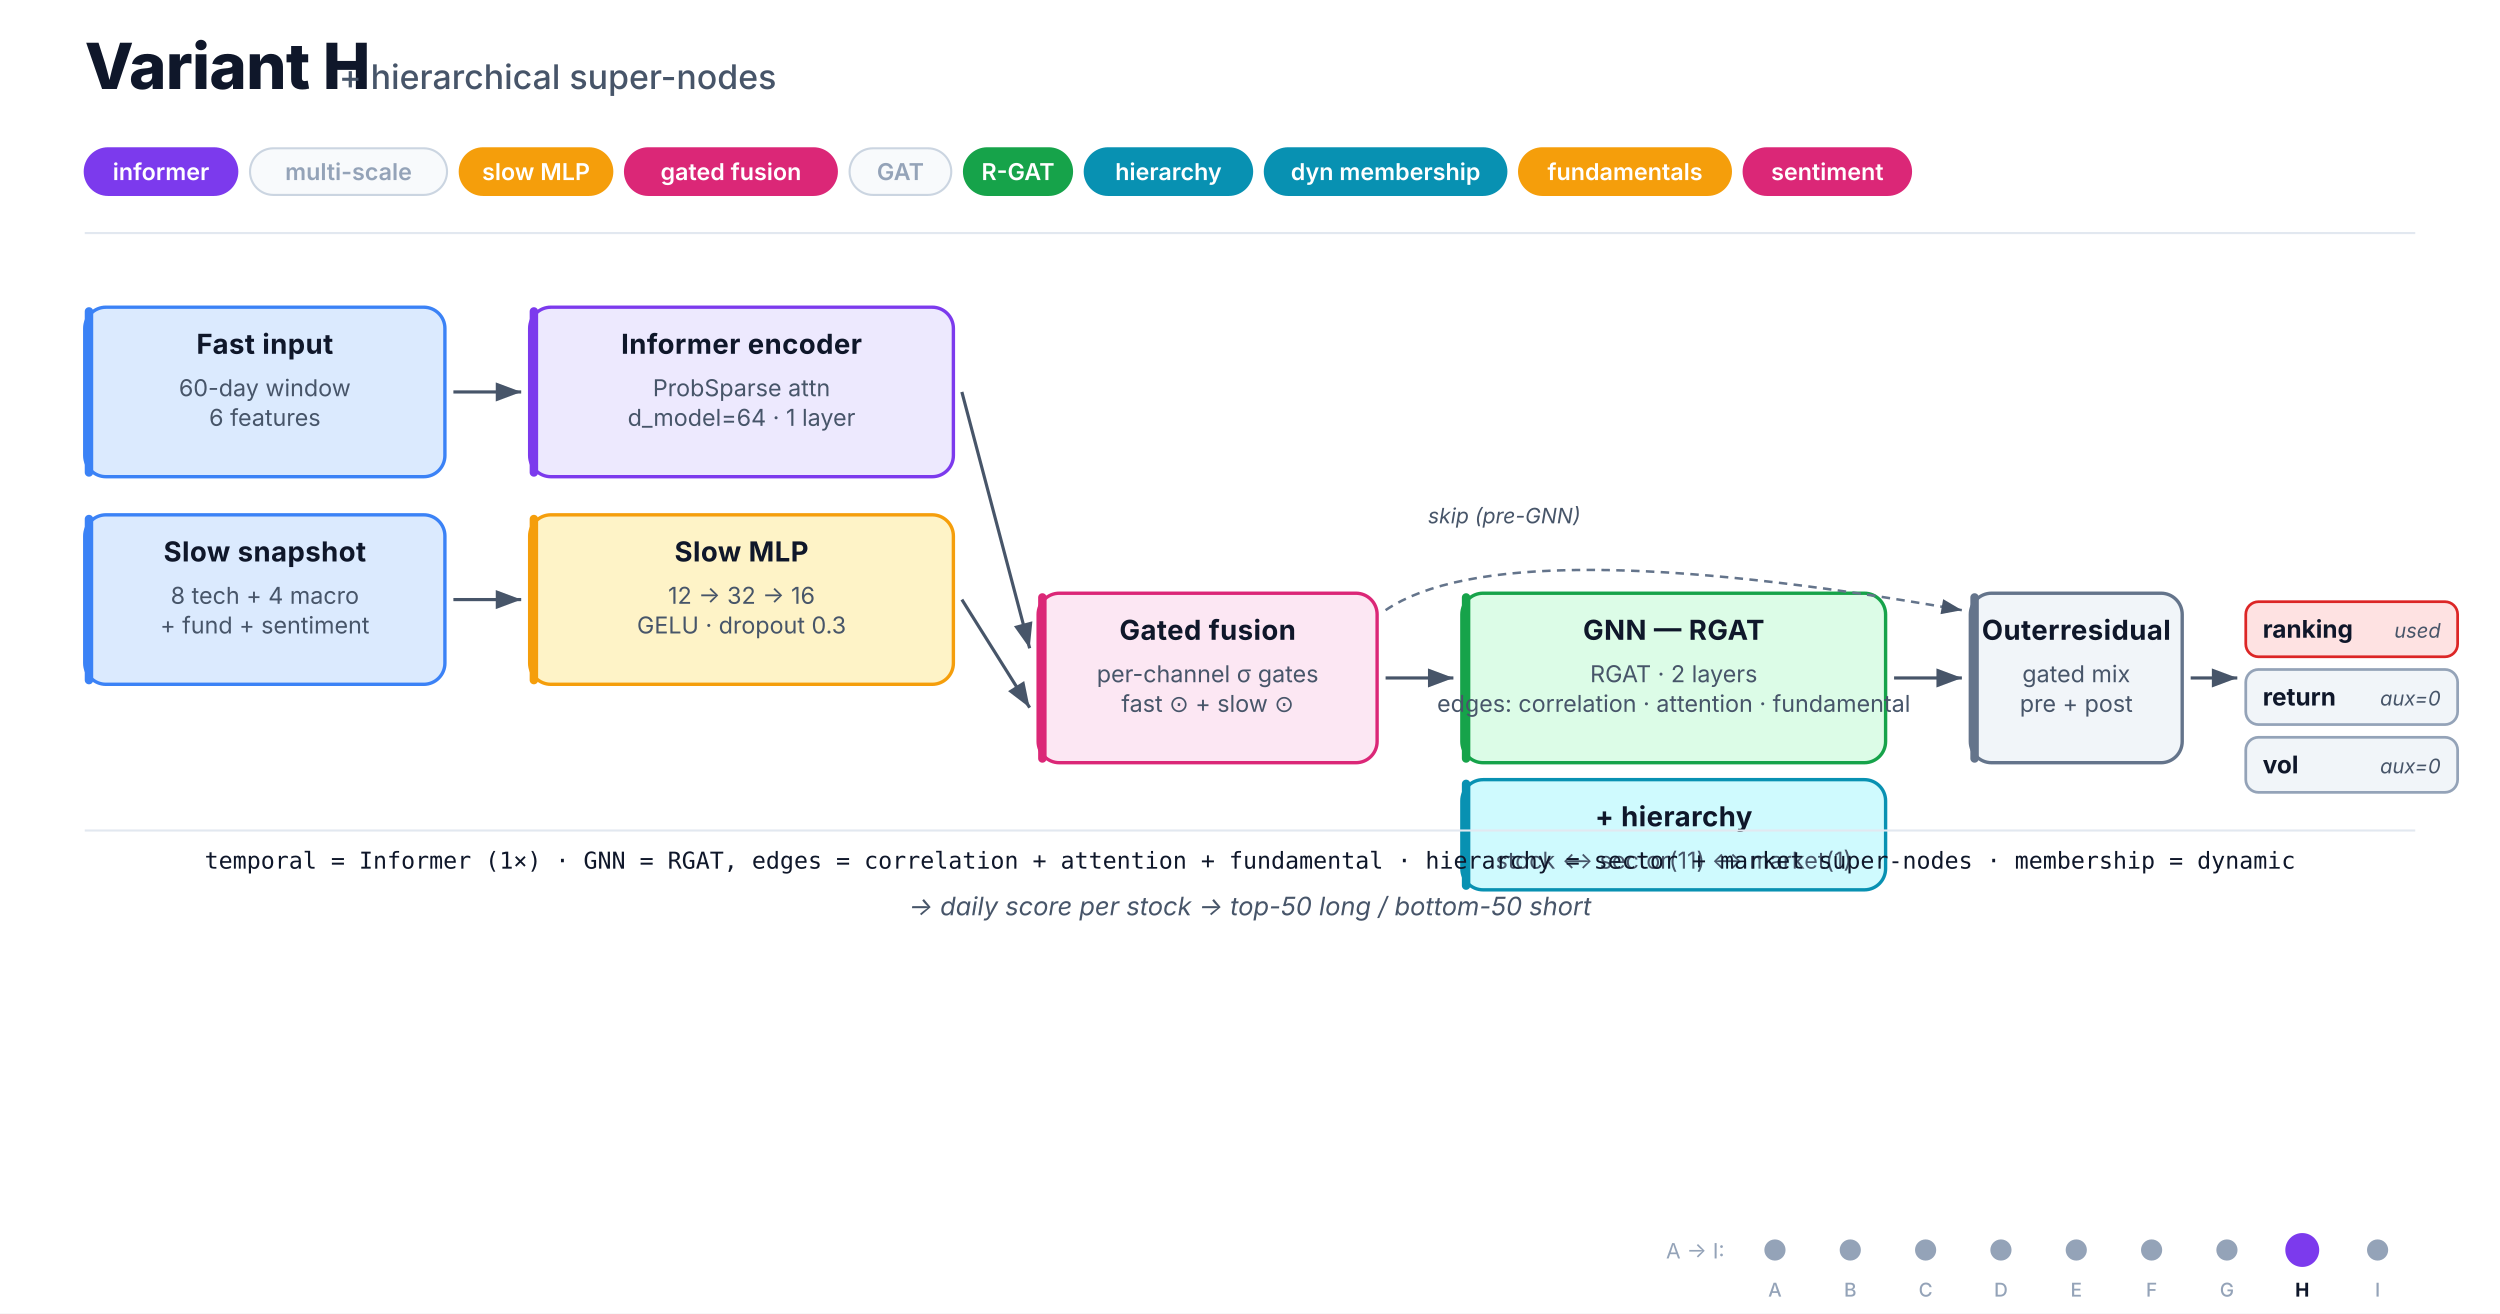
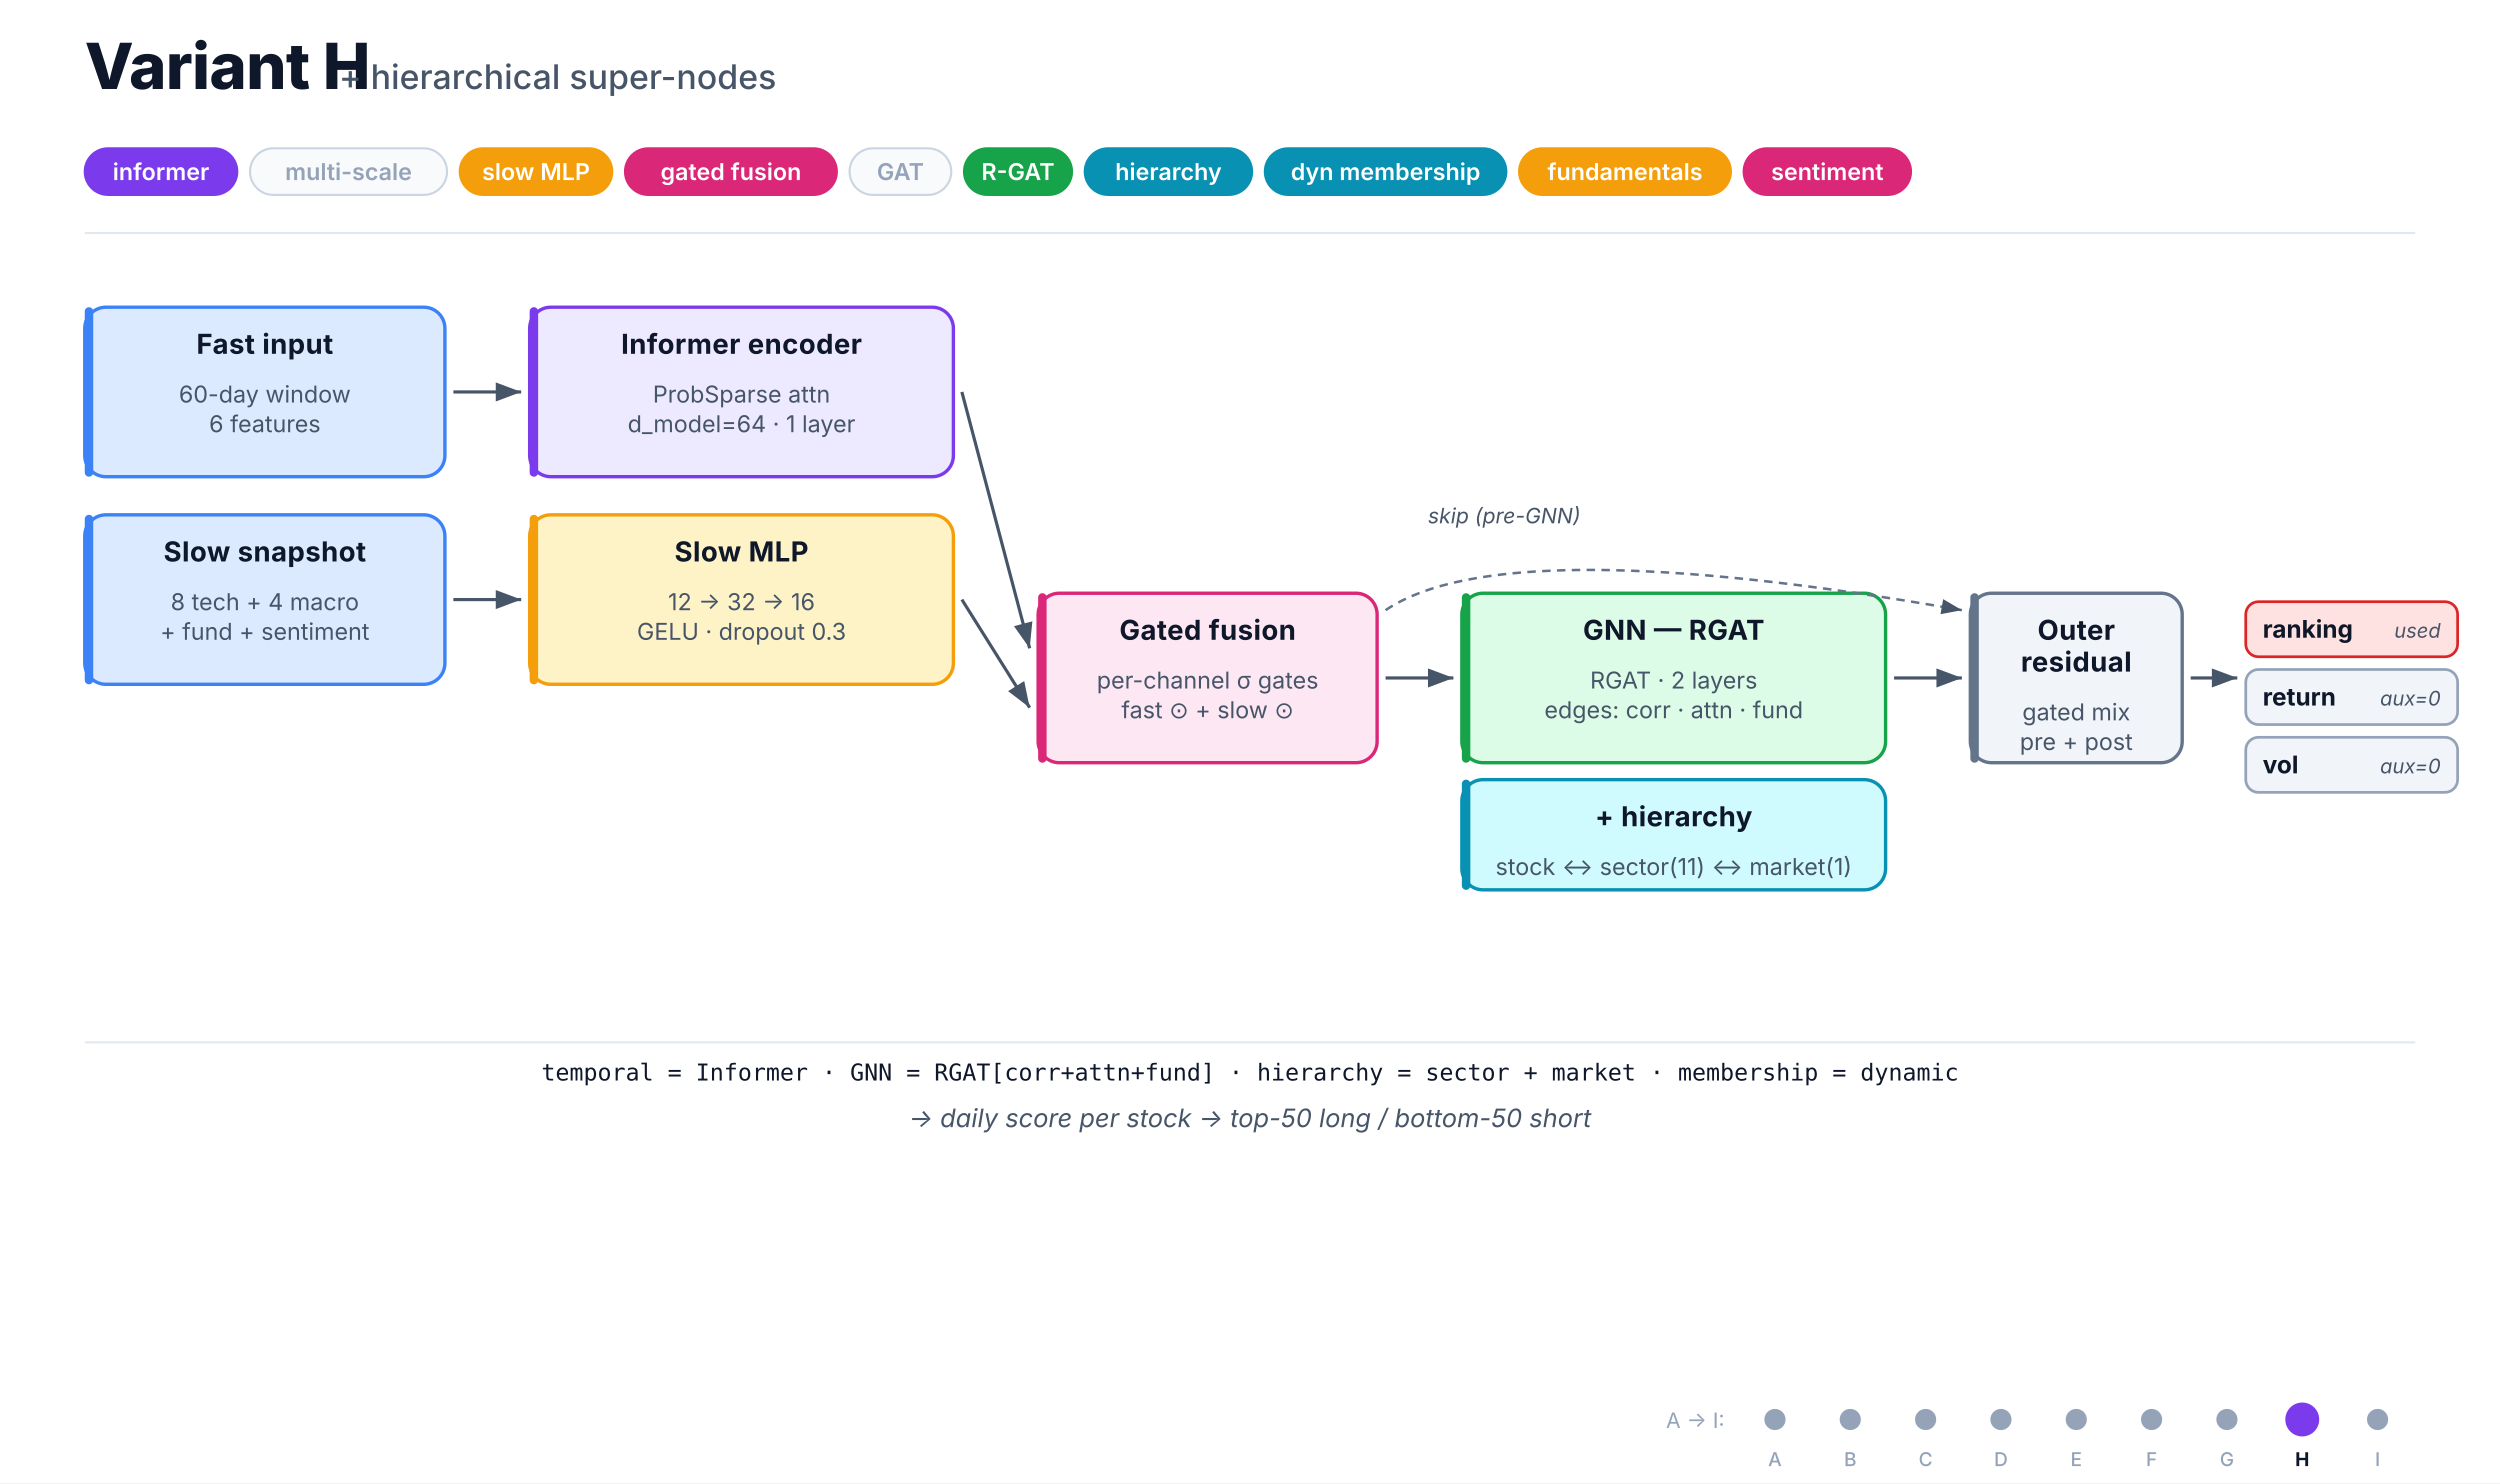
- <svg xmlns="http://www.w3.org/2000/svg" viewBox="0 0 1180 620" width="1180" height="620" role="img" aria-label="constellation-quant variant H: + hierarchical super-nodes">
+ <svg xmlns="http://www.w3.org/2000/svg" viewBox="0 0 1180 700" width="1180" height="700" role="img" aria-label="constellation-quant variant H: + hierarchical super-nodes">
  <defs>
    <marker id="arrow" markerWidth="10" markerHeight="10" refX="8" refY="3" orient="auto" markerUnits="strokeWidth">
      <path d="M0,0 L0,6 L8,3 z" fill="#475569" />
    </marker>
  </defs>
  <rect width="100%" height="100%" fill="#FFFFFF" />
  <text x="40" y="42" font-family="Inter, system-ui, sans-serif" font-size="30" font-weight="800" fill="#0F172A" letter-spacing="-0.3">Variant H</text>
  <text x="160" y="42" font-family="Inter, system-ui, sans-serif" font-size="16" fill="#475569" font-weight="500">+ hierarchical super-nodes</text>
  <rect x="40" y="70" width="72" height="22" rx="11" ry="11" fill="#7C3AED" stroke="#7C3AED" stroke-width="1" />
  <text x="76.0" y="85" text-anchor="middle" font-family="Inter, system-ui, sans-serif" font-size="11" font-weight="600" fill="white">informer</text>
  <rect x="118" y="70" width="93" height="22" rx="11" ry="11" fill="#F8FAFC" stroke="#CBD5E1" stroke-width="1" />
  <text x="164.5" y="85" text-anchor="middle" font-family="Inter, system-ui, sans-serif" font-size="11" font-weight="600" fill="#94A3B8">multi-scale</text>
  <rect x="217" y="70" width="72" height="22" rx="11" ry="11" fill="#F59E0B" stroke="#F59E0B" stroke-width="1" />
  <text x="253.0" y="85" text-anchor="middle" font-family="Inter, system-ui, sans-serif" font-size="11" font-weight="600" fill="white">slow MLP</text>
  <rect x="295" y="70" width="100" height="22" rx="11" ry="11" fill="#DB2777" stroke="#DB2777" stroke-width="1" />
  <text x="345.0" y="85" text-anchor="middle" font-family="Inter, system-ui, sans-serif" font-size="11" font-weight="600" fill="white">gated fusion</text>
  <rect x="401" y="70" width="48" height="22" rx="11" ry="11" fill="#F8FAFC" stroke="#CBD5E1" stroke-width="1" />
  <text x="425.0" y="85" text-anchor="middle" font-family="Inter, system-ui, sans-serif" font-size="11" font-weight="600" fill="#94A3B8">GAT</text>
  <rect x="455" y="70" width="51" height="22" rx="11" ry="11" fill="#16A34A" stroke="#16A34A" stroke-width="1" />
  <text x="480.5" y="85" text-anchor="middle" font-family="Inter, system-ui, sans-serif" font-size="11" font-weight="600" fill="white">R-GAT</text>
  <rect x="512" y="70" width="79" height="22" rx="11" ry="11" fill="#0891B2" stroke="#0891B2" stroke-width="1" />
  <text x="551.5" y="85" text-anchor="middle" font-family="Inter, system-ui, sans-serif" font-size="11" font-weight="600" fill="white">hierarchy</text>
  <rect x="597" y="70" width="114" height="22" rx="11" ry="11" fill="#0891B2" stroke="#0891B2" stroke-width="1" />
  <text x="654.0" y="85" text-anchor="middle" font-family="Inter, system-ui, sans-serif" font-size="11" font-weight="600" fill="white">dyn membership</text>
  <rect x="717" y="70" width="100" height="22" rx="11" ry="11" fill="#F59E0B" stroke="#F59E0B" stroke-width="1" />
  <text x="767.0" y="85" text-anchor="middle" font-family="Inter, system-ui, sans-serif" font-size="11" font-weight="600" fill="white">fundamentals</text>
  <rect x="823" y="70" width="79" height="22" rx="11" ry="11" fill="#DB2777" stroke="#DB2777" stroke-width="1" />
  <text x="862.5" y="85" text-anchor="middle" font-family="Inter, system-ui, sans-serif" font-size="11" font-weight="600" fill="white">sentiment</text>
  <line x1="40" y1="110" x2="1140" y2="110" stroke="#E2E8F0" stroke-width="1" />
  <rect x="40" y="145" width="170" height="80" rx="10" ry="10" fill="#DBEAFE" stroke="#3B82F6" stroke-width="1.6" />
  <rect x="40" y="145" width="4" height="80" rx="2" ry="2" fill="#3B82F6" />
  <text x="125.0" y="167" text-anchor="middle" font-family="Inter, system-ui, sans-serif" font-size="13" font-weight="700" fill="#0F172A" letter-spacing="0.2">Fast input</text>
-   <text x="125.0" y="187" text-anchor="middle" font-family="Inter, system-ui, sans-serif" font-size="11" fill="#475569">60-day window</text>
-   <text x="125.0" y="201" text-anchor="middle" font-family="Inter, system-ui, sans-serif" font-size="11" fill="#475569">6 features</text>
+   <text x="125.0" y="190" text-anchor="middle" font-family="Inter, system-ui, sans-serif" font-size="11" fill="#475569">60-day window</text>
+   <text x="125.0" y="204" text-anchor="middle" font-family="Inter, system-ui, sans-serif" font-size="11" fill="#475569">6 features</text>
  <rect x="40" y="243" width="170" height="80" rx="10" ry="10" fill="#DBEAFE" stroke="#3B82F6" stroke-width="1.6" />
  <rect x="40" y="243" width="4" height="80" rx="2" ry="2" fill="#3B82F6" />
  <text x="125.0" y="265" text-anchor="middle" font-family="Inter, system-ui, sans-serif" font-size="13" font-weight="700" fill="#0F172A" letter-spacing="0.2">Slow snapshot</text>
-   <text x="125.0" y="285" text-anchor="middle" font-family="Inter, system-ui, sans-serif" font-size="11" fill="#475569">8 tech + 4 macro</text>
-   <text x="125.0" y="299" text-anchor="middle" font-family="Inter, system-ui, sans-serif" font-size="11" fill="#475569">+ fund + sentiment</text>
+   <text x="125.0" y="288" text-anchor="middle" font-family="Inter, system-ui, sans-serif" font-size="11" fill="#475569">8 tech + 4 macro</text>
+   <text x="125.0" y="302" text-anchor="middle" font-family="Inter, system-ui, sans-serif" font-size="11" fill="#475569">+ fund + sentiment</text>
  <rect x="250" y="145" width="200" height="80" rx="10" ry="10" fill="#EDE9FE" stroke="#7C3AED" stroke-width="1.6" />
  <rect x="250" y="145" width="4" height="80" rx="2" ry="2" fill="#7C3AED" />
  <text x="350.0" y="167" text-anchor="middle" font-family="Inter, system-ui, sans-serif" font-size="13" font-weight="700" fill="#0F172A" letter-spacing="0.2">Informer encoder</text>
-   <text x="350.0" y="187" text-anchor="middle" font-family="Inter, system-ui, sans-serif" font-size="11" fill="#475569">ProbSparse attn</text>
-   <text x="350.0" y="201" text-anchor="middle" font-family="Inter, system-ui, sans-serif" font-size="11" fill="#475569">d_model=64 · 1 layer</text>
+   <text x="350.0" y="190" text-anchor="middle" font-family="Inter, system-ui, sans-serif" font-size="11" fill="#475569">ProbSparse attn</text>
+   <text x="350.0" y="204" text-anchor="middle" font-family="Inter, system-ui, sans-serif" font-size="11" fill="#475569">d_model=64 · 1 layer</text>
  <rect x="250" y="243" width="200" height="80" rx="10" ry="10" fill="#FEF3C7" stroke="#F59E0B" stroke-width="1.6" />
  <rect x="250" y="243" width="4" height="80" rx="2" ry="2" fill="#F59E0B" />
  <text x="350.0" y="265" text-anchor="middle" font-family="Inter, system-ui, sans-serif" font-size="13" font-weight="700" fill="#0F172A" letter-spacing="0.2">Slow MLP</text>
-   <text x="350.0" y="285" text-anchor="middle" font-family="Inter, system-ui, sans-serif" font-size="11" fill="#475569">12 → 32 → 16</text>
-   <text x="350.0" y="299" text-anchor="middle" font-family="Inter, system-ui, sans-serif" font-size="11" fill="#475569">GELU · dropout 0.3</text>
+   <text x="350.0" y="288" text-anchor="middle" font-family="Inter, system-ui, sans-serif" font-size="11" fill="#475569">12 → 32 → 16</text>
+   <text x="350.0" y="302" text-anchor="middle" font-family="Inter, system-ui, sans-serif" font-size="11" fill="#475569">GELU · dropout 0.3</text>
  <rect x="490" y="280" width="160" height="80" rx="10" ry="10" fill="#FCE7F3" stroke="#DB2777" stroke-width="1.6" />
  <rect x="490" y="280" width="4" height="80" rx="2" ry="2" fill="#DB2777" />
  <text x="570.0" y="302" text-anchor="middle" font-family="Inter, system-ui, sans-serif" font-size="13" font-weight="700" fill="#0F172A" letter-spacing="0.2">Gated fusion</text>
-   <text x="570.0" y="322" text-anchor="middle" font-family="Inter, system-ui, sans-serif" font-size="11" fill="#475569">per-channel σ gates</text>
-   <text x="570.0" y="336" text-anchor="middle" font-family="Inter, system-ui, sans-serif" font-size="11" fill="#475569">fast ⊙ + slow ⊙</text>
+   <text x="570.0" y="325" text-anchor="middle" font-family="Inter, system-ui, sans-serif" font-size="11" fill="#475569">per-channel σ gates</text>
+   <text x="570.0" y="339" text-anchor="middle" font-family="Inter, system-ui, sans-serif" font-size="11" fill="#475569">fast ⊙ + slow ⊙</text>
  <rect x="690" y="280" width="200" height="80" rx="10" ry="10" fill="#DCFCE7" stroke="#16A34A" stroke-width="1.6" />
  <rect x="690" y="280" width="4" height="80" rx="2" ry="2" fill="#16A34A" />
  <text x="790.0" y="302" text-anchor="middle" font-family="Inter, system-ui, sans-serif" font-size="13" font-weight="700" fill="#0F172A" letter-spacing="0.2">GNN — RGAT</text>
-   <text x="790.0" y="322" text-anchor="middle" font-family="Inter, system-ui, sans-serif" font-size="11" fill="#475569">RGAT · 2 layers</text>
-   <text x="790.0" y="336" text-anchor="middle" font-family="Inter, system-ui, sans-serif" font-size="11" fill="#475569">edges: correlation · attention · fundamental</text>
+   <text x="790.0" y="325" text-anchor="middle" font-family="Inter, system-ui, sans-serif" font-size="11" fill="#475569">RGAT · 2 layers</text>
+   <text x="790.0" y="339" text-anchor="middle" font-family="Inter, system-ui, sans-serif" font-size="11" fill="#475569">edges: corr · attn · fund</text>
  <rect x="690" y="368" width="200" height="52" rx="10" ry="10" fill="#CFFAFE" stroke="#0891B2" stroke-width="1.6" />
  <rect x="690" y="368" width="4" height="52" rx="2" ry="2" fill="#0891B2" />
  <text x="790.0" y="390" text-anchor="middle" font-family="Inter, system-ui, sans-serif" font-size="13" font-weight="700" fill="#0F172A" letter-spacing="0.2">+ hierarchy</text>
-   <text x="790.0" y="410" text-anchor="middle" font-family="Inter, system-ui, sans-serif" font-size="11" fill="#475569">stock ↔ sector(11) ↔ market(1)</text>
+   <text x="790.0" y="413" text-anchor="middle" font-family="Inter, system-ui, sans-serif" font-size="11" fill="#475569">stock ↔ sector(11) ↔ market(1)</text>
  <rect x="930" y="280" width="100" height="80" rx="10" ry="10" fill="#F1F5F9" stroke="#64748B" stroke-width="1.6" />
  <rect x="930" y="280" width="4" height="80" rx="2" ry="2" fill="#64748B" />
-   <text x="980.0" y="302" text-anchor="middle" font-family="Inter, system-ui, sans-serif" font-size="13" font-weight="700" fill="#0F172A" letter-spacing="0.2">Outer
- residual</text>
-   <text x="980.0" y="322" text-anchor="middle" font-family="Inter, system-ui, sans-serif" font-size="11" fill="#475569">gated mix</text>
-   <text x="980.0" y="336" text-anchor="middle" font-family="Inter, system-ui, sans-serif" font-size="11" fill="#475569">pre + post</text>
+   <text x="980.0" y="302" text-anchor="middle" font-family="Inter, system-ui, sans-serif" font-size="13" font-weight="700" fill="#0F172A" letter-spacing="0.2">Outer</text>
+   <text x="980.0" y="317" text-anchor="middle" font-family="Inter, system-ui, sans-serif" font-size="13" font-weight="700" fill="#0F172A" letter-spacing="0.2">residual</text>
+   <text x="980.0" y="340" text-anchor="middle" font-family="Inter, system-ui, sans-serif" font-size="11" fill="#475569">gated mix</text>
+   <text x="980.0" y="354" text-anchor="middle" font-family="Inter, system-ui, sans-serif" font-size="11" fill="#475569">pre + post</text>
  <rect x="1060" y="284" width="100" height="26" rx="6" ry="6" fill="#FEE2E2" stroke="#DC2626" stroke-width="1.3" />
  <text x="1068" y="301" font-family="Inter, system-ui, sans-serif" font-size="11.5" font-weight="700" fill="#0F172A">ranking</text>
  <text x="1152" y="301" text-anchor="end" font-family="Inter, system-ui, sans-serif" font-size="9.5" fill="#475569" font-style="italic">used</text>
  <rect x="1060" y="316" width="100" height="26" rx="6" ry="6" fill="#F1F5F9" stroke="#94A3B8" stroke-width="1.3" />
  <text x="1068" y="333" font-family="Inter, system-ui, sans-serif" font-size="11.5" font-weight="700" fill="#0F172A">return</text>
  <text x="1152" y="333" text-anchor="end" font-family="Inter, system-ui, sans-serif" font-size="9.5" fill="#475569" font-style="italic">aux=0</text>
  <rect x="1060" y="348" width="100" height="26" rx="6" ry="6" fill="#F1F5F9" stroke="#94A3B8" stroke-width="1.3" />
  <text x="1068" y="365" font-family="Inter, system-ui, sans-serif" font-size="11.5" font-weight="700" fill="#0F172A">vol</text>
  <text x="1152" y="365" text-anchor="end" font-family="Inter, system-ui, sans-serif" font-size="9.5" fill="#475569" font-style="italic">aux=0</text>
  <line x1="214" y1="185.0" x2="246" y2="185.0" stroke="#475569" stroke-width="1.5" marker-end="url(#arrow)" />
  <line x1="214" y1="283.0" x2="246" y2="283.0" stroke="#475569" stroke-width="1.5" marker-end="url(#arrow)" />
  <line x1="454" y1="185.0" x2="486" y2="306.0" stroke="#475569" stroke-width="1.5" marker-end="url(#arrow)" />
  <line x1="454" y1="283.0" x2="486" y2="334.0" stroke="#475569" stroke-width="1.5" marker-end="url(#arrow)" />
  <line x1="654" y1="320.0" x2="686" y2="320.0" stroke="#475569" stroke-width="1.5" marker-end="url(#arrow)" />
  <line x1="894" y1="320.0" x2="926" y2="320.0" stroke="#475569" stroke-width="1.5" marker-end="url(#arrow)" />
  <path d="M 654 288 Q 710.0 250 926 288" fill="none" stroke="#64748B" stroke-width="1.2" stroke-dasharray="4,3" marker-end="url(#arrow)" />
  <text x="710.0" y="247" text-anchor="middle" font-family="Inter, system-ui, sans-serif" font-size="10" fill="#475569" font-style="italic">skip (pre-GNN)</text>
  <line x1="1034" y1="320.0" x2="1056" y2="320.0" stroke="#475569" stroke-width="1.5" marker-end="url(#arrow)" />
-   <line x1="40" y1="392" x2="1140" y2="392" stroke="#E2E8F0" stroke-width="1" />
-   <text x="590.0" y="410" text-anchor="middle" font-family="ui-monospace, SFMono-Regular, monospace" font-size="11" fill="#0F172A">temporal = Informer (1×)  ·  GNN = RGAT, edges = correlation + attention + fundamental  ·  hierarchy = sector + market super-nodes  ·  membership = dynamic</text>
-   <text x="590.0" y="432" text-anchor="middle" font-family="Inter, system-ui, sans-serif" font-size="12" fill="#475569" font-style="italic">→ daily score per stock → top-50 long / bottom-50 short</text>
-   <text x="814" y="594" text-anchor="end" font-family="Inter, system-ui, sans-serif" font-size="10" fill="#94A3B8">A → I:</text>
-   <circle cx="837.778" cy="590" r="5" fill="#94A3B8" />
-   <text x="837.778" y="612" text-anchor="middle" font-family="Inter, system-ui, sans-serif" font-size="9" font-weight="500" fill="#94A3B8">A</text>
-   <circle cx="873.333" cy="590" r="5" fill="#94A3B8" />
-   <text x="873.333" y="612" text-anchor="middle" font-family="Inter, system-ui, sans-serif" font-size="9" font-weight="500" fill="#94A3B8">B</text>
-   <circle cx="908.889" cy="590" r="5" fill="#94A3B8" />
-   <text x="908.889" y="612" text-anchor="middle" font-family="Inter, system-ui, sans-serif" font-size="9" font-weight="500" fill="#94A3B8">C</text>
-   <circle cx="944.444" cy="590" r="5" fill="#94A3B8" />
-   <text x="944.444" y="612" text-anchor="middle" font-family="Inter, system-ui, sans-serif" font-size="9" font-weight="500" fill="#94A3B8">D</text>
-   <circle cx="980.0" cy="590" r="5" fill="#94A3B8" />
-   <text x="980.0" y="612" text-anchor="middle" font-family="Inter, system-ui, sans-serif" font-size="9" font-weight="500" fill="#94A3B8">E</text>
-   <circle cx="1015.556" cy="590" r="5" fill="#94A3B8" />
-   <text x="1015.556" y="612" text-anchor="middle" font-family="Inter, system-ui, sans-serif" font-size="9" font-weight="500" fill="#94A3B8">F</text>
-   <circle cx="1051.111" cy="590" r="5" fill="#94A3B8" />
-   <text x="1051.111" y="612" text-anchor="middle" font-family="Inter, system-ui, sans-serif" font-size="9" font-weight="500" fill="#94A3B8">G</text>
-   <circle cx="1086.667" cy="590" r="8" fill="#7C3AED" />
-   <text x="1086.667" y="612" text-anchor="middle" font-family="Inter, system-ui, sans-serif" font-size="9" font-weight="700" fill="#0F172A">H</text>
-   <circle cx="1122.222" cy="590" r="5" fill="#94A3B8" />
-   <text x="1122.222" y="612" text-anchor="middle" font-family="Inter, system-ui, sans-serif" font-size="9" font-weight="500" fill="#94A3B8">I</text>
+   <line x1="40" y1="492" x2="1140" y2="492" stroke="#E2E8F0" stroke-width="1" />
+   <text x="590.0" y="510" text-anchor="middle" font-family="ui-monospace, SFMono-Regular, monospace" font-size="11" fill="#0F172A">temporal = Informer  ·  GNN = RGAT[corr+attn+fund]  ·  hierarchy = sector + market  ·  membership = dynamic</text>
+   <text x="590.0" y="532" text-anchor="middle" font-family="Inter, system-ui, sans-serif" font-size="12" fill="#475569" font-style="italic">→ daily score per stock → top-50 long / bottom-50 short</text>
+   <text x="814" y="674" text-anchor="end" font-family="Inter, system-ui, sans-serif" font-size="10" fill="#94A3B8">A → I:</text>
+   <circle cx="837.778" cy="670" r="5" fill="#94A3B8" />
+   <text x="837.778" y="692" text-anchor="middle" font-family="Inter, system-ui, sans-serif" font-size="9" font-weight="500" fill="#94A3B8">A</text>
+   <circle cx="873.333" cy="670" r="5" fill="#94A3B8" />
+   <text x="873.333" y="692" text-anchor="middle" font-family="Inter, system-ui, sans-serif" font-size="9" font-weight="500" fill="#94A3B8">B</text>
+   <circle cx="908.889" cy="670" r="5" fill="#94A3B8" />
+   <text x="908.889" y="692" text-anchor="middle" font-family="Inter, system-ui, sans-serif" font-size="9" font-weight="500" fill="#94A3B8">C</text>
+   <circle cx="944.444" cy="670" r="5" fill="#94A3B8" />
+   <text x="944.444" y="692" text-anchor="middle" font-family="Inter, system-ui, sans-serif" font-size="9" font-weight="500" fill="#94A3B8">D</text>
+   <circle cx="980.0" cy="670" r="5" fill="#94A3B8" />
+   <text x="980.0" y="692" text-anchor="middle" font-family="Inter, system-ui, sans-serif" font-size="9" font-weight="500" fill="#94A3B8">E</text>
+   <circle cx="1015.556" cy="670" r="5" fill="#94A3B8" />
+   <text x="1015.556" y="692" text-anchor="middle" font-family="Inter, system-ui, sans-serif" font-size="9" font-weight="500" fill="#94A3B8">F</text>
+   <circle cx="1051.111" cy="670" r="5" fill="#94A3B8" />
+   <text x="1051.111" y="692" text-anchor="middle" font-family="Inter, system-ui, sans-serif" font-size="9" font-weight="500" fill="#94A3B8">G</text>
+   <circle cx="1086.667" cy="670" r="8" fill="#7C3AED" />
+   <text x="1086.667" y="692" text-anchor="middle" font-family="Inter, system-ui, sans-serif" font-size="9" font-weight="700" fill="#0F172A">H</text>
+   <circle cx="1122.222" cy="670" r="5" fill="#94A3B8" />
+   <text x="1122.222" y="692" text-anchor="middle" font-family="Inter, system-ui, sans-serif" font-size="9" font-weight="500" fill="#94A3B8">I</text>
</svg>
